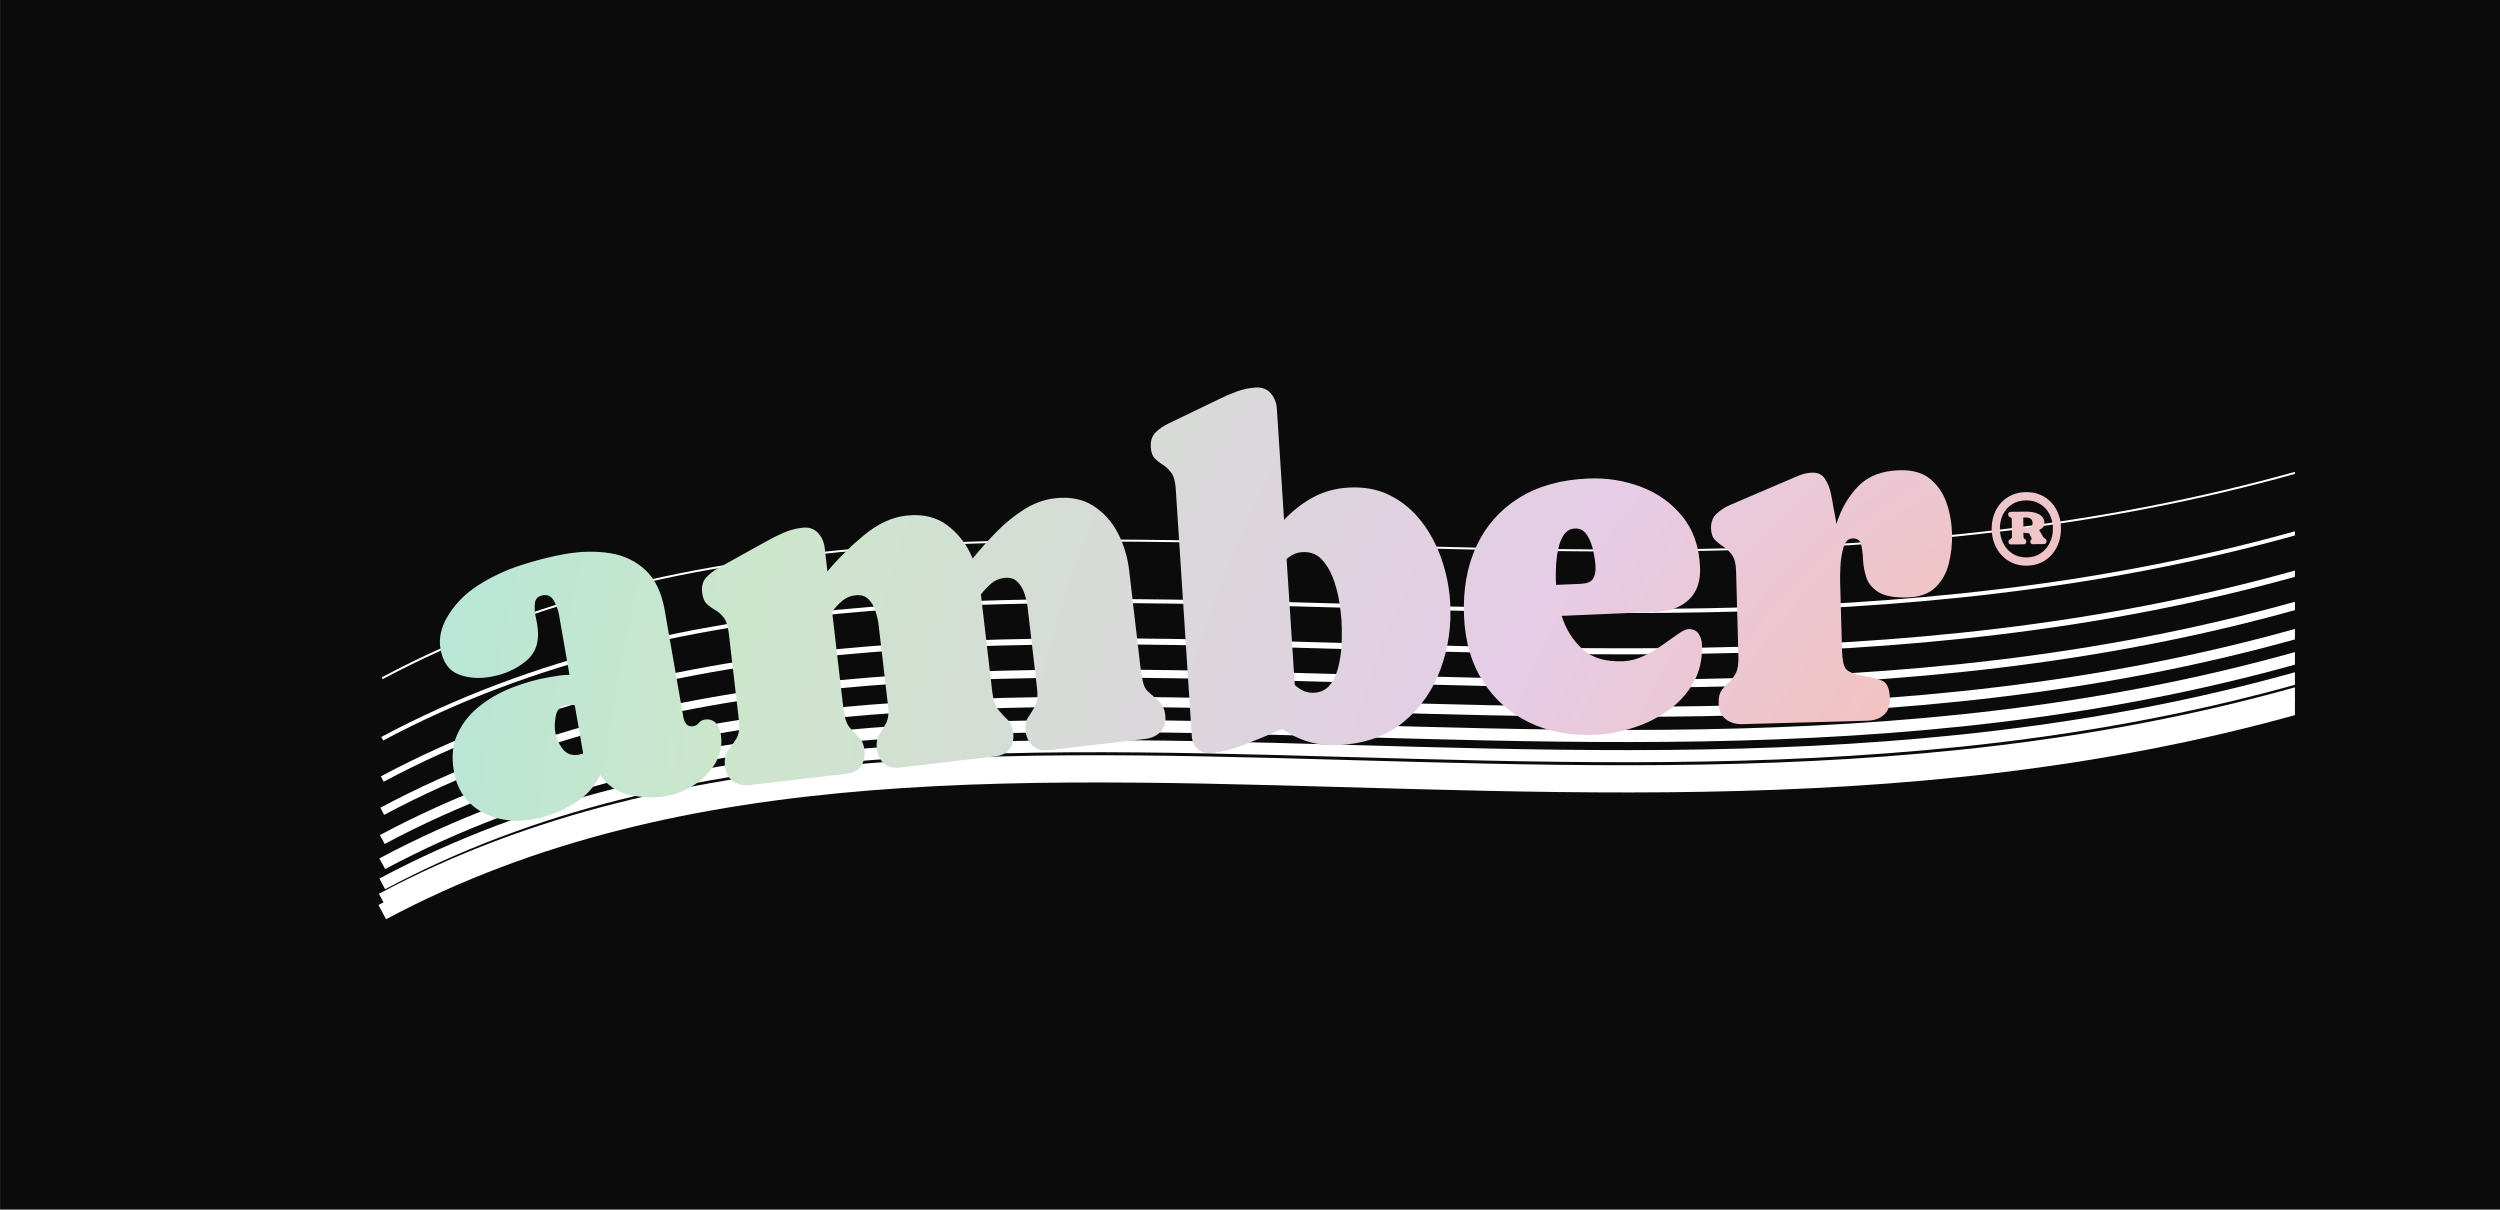
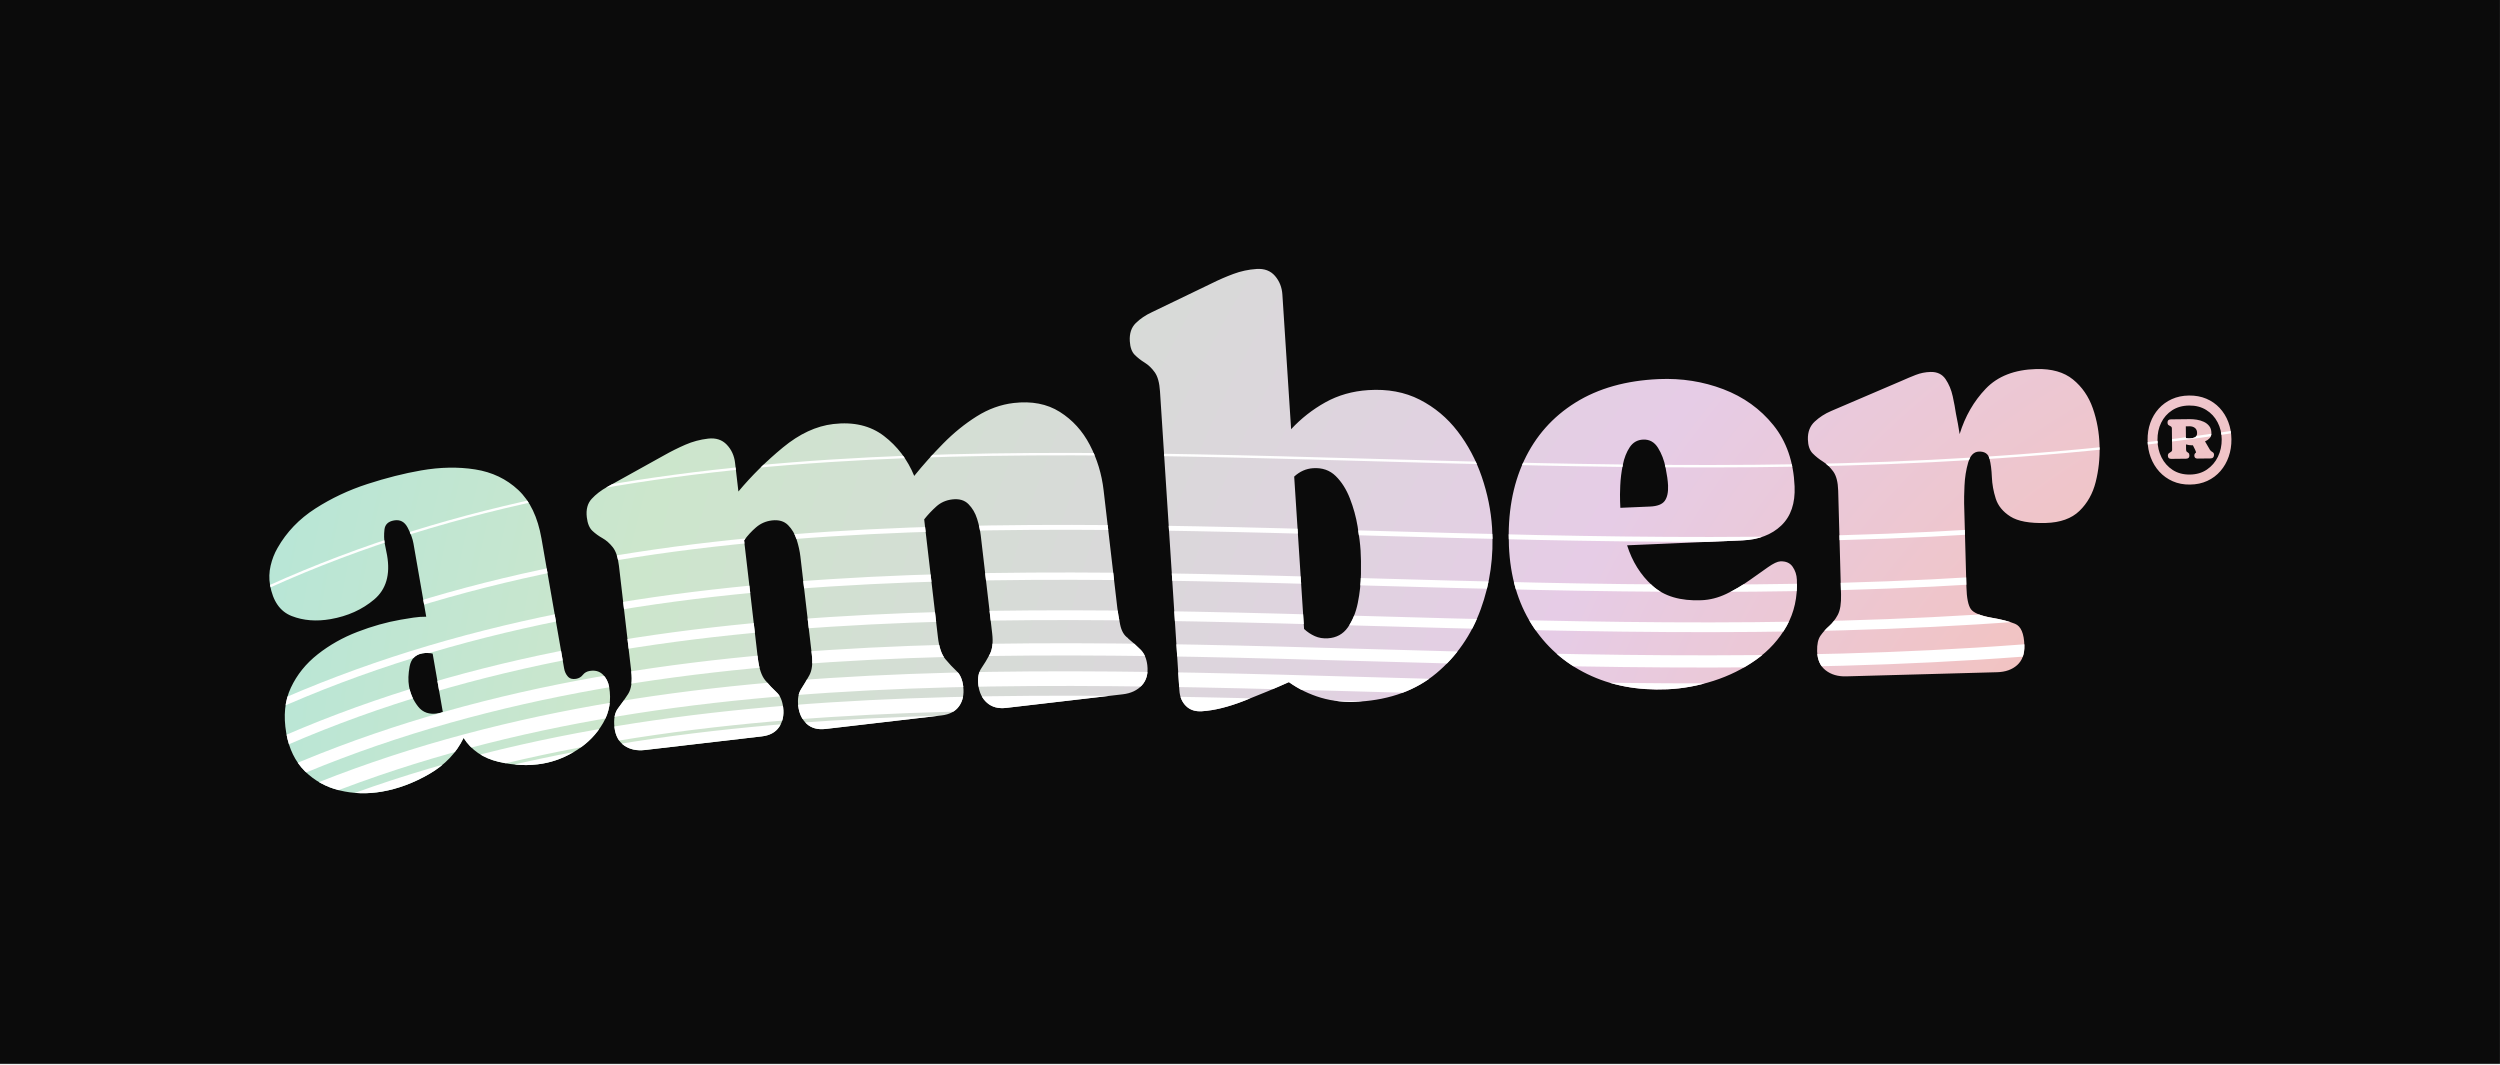
- <svg xmlns="http://www.w3.org/2000/svg" viewBox="-44.8 11.8 620 300" role="img" aria-label="canonical amber mark">
+ <svg xmlns="http://www.w3.org/2000/svg" viewBox="9.1 52.8 512.251 218.024" role="img" aria-label="canonical amber mark">
  <defs>
    <path id="pl0-a" d="M40 230Q40 322 83 383.5Q126 445 195.5 482.5Q265 520 346 536Q427 552 502 552Q524 552 547 551.5Q570 551 592 547V807Q592 832 581.5 865Q571 898 539 898Q508 898 500.5 872.5Q493 847 493 824Q493 814 493.5 803.5Q494 793 494 782Q494 679 423 637.5Q352 596 261 596Q185 596 129 630Q73 664 73 750Q73 784 86.5 816Q100 848 121 873Q182 947 274.5 986Q367 1025 469.5 1039.5Q572 1054 662 1054Q764 1054 849 1025Q934 996 985 928.5Q1036 861 1036 747V286Q1036 269 1044 256Q1052 243 1071 243Q1086 243 1096.5 252.5Q1107 262 1122 262Q1151 262 1165.5 242Q1180 222 1180 195Q1180 125 1137.5 74.5Q1095 24 1032 -2.5Q969 -29 905 -29Q830 -29 753.5 4Q677 37 648 107Q597 36 508.5 3.5Q420 -29 335 -29Q257 -29 189.5 0.5Q122 30 81 88Q40 146 40 230ZM491 318Q491 278 510 242.5Q529 207 575 207Q584 207 592 209V416Q575 423 557 423Q519 423 505 385.5Q491 348 491 318Z" />
    <path id="pl0-m" d="M502 1056Q543 1056 564.5 1027.5Q586 999 586 961V860Q664 934 758.5 995Q853 1056 943 1056Q1050 1056 1114 994Q1178 932 1203 843Q1256 895 1317 944Q1378 993 1444 1024.5Q1510 1056 1578 1056Q1673 1056 1734.5 1006.5Q1796 957 1825.5 879.5Q1855 802 1855 717V301Q1855 278 1858 243.5Q1861 209 1880 193V192Q1902 169 1919 147.5Q1936 126 1936 91Q1936 47 1909 23.5Q1882 0 1839 0H1428Q1387 0 1364 25.5Q1341 51 1341 91Q1341 128 1358.5 148Q1376 168 1393 192.5Q1410 217 1410 264V609Q1410 637 1404 668.5Q1398 700 1380 723Q1362 746 1326 746Q1293 746 1267.5 728Q1242 710 1220 688V273Q1220 220 1237 194Q1254 168 1271 148Q1288 128 1288 91Q1288 50 1265.5 25Q1243 0 1201 0H793Q751 0 729 25.5Q707 51 707 91Q707 128 724 148.5Q741 169 758 193Q775 217 775 264V609Q775 637 769 668.5Q763 700 745 723Q727 746 691 746Q659 746 633 728.5Q607 711 586 688V273Q586 219 603 193Q620 167 637 147.5Q654 128 654 91Q654 51 632 25.5Q610 0 568 0H157Q114 0 87 23.5Q60 47 60 91Q60 135 80.5 156Q101 177 121 201.5Q141 226 141 279V650Q141 695 127 717.5Q113 740 95 753Q77 766 63 782.5Q49 799 49 832Q49 873 73.5 894Q98 915 132 929L343 1016Q381 1032 420.5 1044Q460 1056 502 1056Z" />
    <path id="pl0-b" d="M561 1409V937Q617 990 686.5 1023Q756 1056 839 1056Q941 1056 1016.5 1011Q1092 966 1141.5 892Q1191 818 1215.5 728Q1240 638 1240 548Q1240 398 1182 266Q1124 134 1012.5 52.5Q901 -29 738 -29Q665 -29 605 -7Q545 15 496 55Q421 27 336 0Q251 -27 186 -27Q151 -27 131.5 -5Q112 17 112 51V1099Q112 1144 98 1166.5Q84 1189 65 1202.5Q46 1216 32 1232Q18 1248 18 1280Q18 1321 43 1342.5Q68 1364 102 1377L317 1464Q355 1480 395 1492Q435 1504 477 1504Q518 1504 539.5 1475.5Q561 1447 561 1409ZM629 796Q592 796 561 771V237Q577 220 597 209.5Q617 199 642 199Q687 199 714 232.5Q741 266 754.5 316Q768 366 772 416Q776 466 776 498Q776 533 771 583Q766 633 750.5 682Q735 731 706 763.5Q677 796 629 796Z" />
    <path id="pl0-e" d="M1047 661Q1047 572 994.5 526Q942 480 856 480H453Q476 394 535 335.5Q594 277 705 277Q749 277 792.5 295.5Q836 314 874.5 339Q913 364 942 382.5Q971 401 986 401Q1015 401 1028 380.5Q1041 360 1041 334Q1041 243 998.5 174.5Q956 106 886.5 61Q817 16 734.5 -6.5Q652 -29 572 -29Q415 -29 295 36Q175 101 107.5 218.5Q40 336 40 495Q40 665 105.5 791Q171 917 294 986.5Q417 1056 589 1056Q708 1056 812.5 1011Q917 966 982 878Q1047 790 1047 661ZM435 634Q435 623 435 612H539Q577 612 591 629.5Q605 647 605 683Q605 707 599 746Q593 785 575.5 816Q558 847 525 847Q495 847 477 822.5Q459 798 450 761.5Q441 725 438 690Q435 655 435 634Z" />
    <path id="pl0-r" d="M593 593V301Q593 243 606.5 223Q620 203 678 191Q729 181 759.5 167.5Q790 154 790 91Q790 46 763 23Q736 0 692 0H164Q121 0 93 23Q65 46 65 91Q65 127 78.5 145Q92 163 109.5 177.5Q127 192 140.5 215.5Q154 239 154 287V650Q154 695 138.5 717.5Q123 740 103.5 753Q84 766 68.5 782.5Q53 799 53 832Q53 871 78.5 893.5Q104 916 137 929L387 1028Q411 1038 436 1047Q461 1056 488 1056Q523 1056 540 1029.5Q557 1003 563.5 968.5Q570 934 573 908Q576 890 579 872Q582 854 584 836Q615 928 679.5 992Q744 1056 858 1056Q939 1056 985.5 1016Q1032 976 1052 913.5Q1072 851 1072 781Q1072 716 1055 655.5Q1038 595 995.5 556Q953 517 876 517Q792 517 753.5 543Q715 569 704 607Q693 645 692.5 683Q692 721 686 747Q680 773 650 773Q623 773 611 735.5Q599 698 596 655Q593 612 593 593Z" />
    <path id="pl0-registered" d="M797 -163Q630 -163 495 -101.5Q360 -40 263.5 68.5Q167 177 115.5 319Q64 461 64 622Q64 784 115.5 924Q167 1064 264 1169.5Q361 1275 496 1334.5Q631 1394 797 1394Q964 1394 1099 1335Q1234 1276 1330.5 1170Q1427 1064 1478.5 924Q1530 784 1530 622Q1530 460 1479 318Q1428 176 1332 67.5Q1236 -41 1100.5 -102Q965 -163 797 -163ZM797 12Q969 12 1095.5 96Q1222 180 1291 319Q1360 458 1360 622Q1360 787 1290.5 922.5Q1221 1058 1094.5 1138.5Q968 1219 797 1219Q625 1219 499 1139Q373 1059 305 924Q237 789 237 622Q237 456 304.5 317.5Q372 179 497.5 95.5Q623 12 797 12ZM1181 736Q1181 677 1148 642.5Q1115 608 1068 589L1151 443Q1165 418 1194 402.5Q1223 387 1223 353Q1223 325 1207.5 307.5Q1192 290 1163 290H934Q878 290 878 344Q878 366 892 383Q908 388 908 401Q908 411 890 451Q872 491 855 524Q848 523 840 523Q813 523 787 527.5Q761 532 735 540V451Q735 421 749 410.5Q763 400 777.5 389Q792 378 792 344Q792 290 733 290H476Q416 290 416 344Q416 376 435 389.5Q454 403 472.5 414Q491 425 491 451V820Q491 848 472.5 858Q454 868 435 880Q416 892 416 927Q416 981 476 981H804Q862 981 927.5 970Q993 959 1050.5 931.5Q1108 904 1144.5 856.5Q1181 809 1181 736ZM735 856V650Q752 646 769.5 645Q787 644 806 644Q854 644 892.5 662.5Q931 681 931 738Q931 797 893.5 826.5Q856 856 800 856Z" />
    <clipPath id="pl0-text">
      <use href="#pl0-a" transform="translate(67.76 216.69) rotate(-9.882) translate(0 0.00) scale(0.058594 -0.058594)" />
      <use href="#pl0-m" transform="translate(132.13 207.54) rotate(-6.650) translate(0 0.00) scale(0.058594 -0.058594)" />
      <use href="#pl0-b" transform="translate(244.40 197.66) rotate(-3.710) translate(0 0.00) scale(0.058594 -0.058594)" />
      <use href="#pl0-e" transform="translate(317.18 193.77) rotate(-2.453) translate(0 0.00) scale(0.058594 -0.058594)" />
      <use href="#pl0-r" transform="translate(377.77 191.65) rotate(-1.573) translate(0 0.00) scale(0.058594 -0.058594)" />
      <use href="#pl0-registered" transform="translate(448.92 190.28) rotate(-0.641) translate(0 -40.00) scale(0.011719 -0.011719)" />
    </clipPath>
-     <mask id="pl0-around">
-       <rect x="-44.784" y="11.768" width="620" height="300" fill="#fff" />
-       <g fill="#000">
-         <use href="#pl0-a" transform="translate(67.76 216.69) rotate(-9.882) translate(0 0.00) scale(0.058594 -0.058594)" />
-         <use href="#pl0-m" transform="translate(132.13 207.54) rotate(-6.650) translate(0 0.00) scale(0.058594 -0.058594)" />
-         <use href="#pl0-b" transform="translate(244.40 197.66) rotate(-3.710) translate(0 0.00) scale(0.058594 -0.058594)" />
-         <use href="#pl0-e" transform="translate(317.18 193.77) rotate(-2.453) translate(0 0.00) scale(0.058594 -0.058594)" />
-         <use href="#pl0-r" transform="translate(377.77 191.65) rotate(-1.573) translate(0 0.00) scale(0.058594 -0.058594)" />
-         <use href="#pl0-registered" transform="translate(448.92 190.28) rotate(-0.641) translate(0 -40.00) scale(0.011719 -0.011719)" />
-       </g>
-     </mask>
  </defs>
-   <clipPath id="crop10">
-     <rect x="30.09" y="11.768" width="494.251" height="300" />
-   </clipPath>
  <radialGradient id="ink0" gradientUnits="userSpaceOnUse" cx="500" cy="250" r="560">
    <stop offset="0" stop-color="#ffb999" />
    <stop offset="0.33" stop-color="#e6cce6" />
    <stop offset="0.66" stop-color="#cce6cc" />
    <stop offset="1" stop-color="#99e6e6" />
  </radialGradient>
-   <rect x="-44.784" y="11.768" width="620" height="300" fill="#0B0B0B" />
-   <g clip-path="url(#crop10)">
+   <rect x="9.09" y="52.755" width="512.251" height="218.024" fill="#0B0B0B" />
+   <g clip-path="url(#pl0-text)">
+     <rect x="9.09" y="52.755" width="512.251" height="218.024" fill="url(#ink0)" />
+   </g>
+   <g clip-path="url(#pl0-text)">
    <path d="M50,180 C200,100 400,200 600,100 S850,160 950,130" fill="none" stroke="#FFFFFF" stroke-width="0.5" />
    <path d="M50,195 C200,115 400,215 600,115 S850,175 950,145" fill="none" stroke="#FFFFFF" stroke-width="1" />
    <path d="M50,205 C200,125 400,225 600,125 S850,185 950,155" fill="none" stroke="#FFFFFF" stroke-width="1.5" />
    <path d="M50,213 C200,133 400,233 600,133 S850,193 950,163" fill="none" stroke="#FFFFFF" stroke-width="2" />
    <path d="M50,220 C200,140 400,240 600,140 S850,200 950,170" fill="none" stroke="#FFFFFF" stroke-width="2.5" />
    <path d="M50,226 C200,146 400,246 600,146 S850,206 950,176" fill="none" stroke="#FFFFFF" stroke-width="3" />
    <path d="M50,231 C200,151 400,251 600,151 S850,211 950,181" fill="none" stroke="#FFFFFF" stroke-width="3" />
    <path d="M50,235 C200,155 400,255 600,155 S850,215 950,185" fill="none" stroke="#FFFFFF" stroke-width="3.5" />
    <path d="M50,238 C200,158 400,258 600,158 S850,218 950,188" fill="none" stroke="#FFFFFF" stroke-width="4" />
  </g>
-   <g clip-path="url(#pl0-text)">
-     <rect x="-44.784" y="11.768" width="620" height="300" fill="url(#ink0)" />
-   </g>
</svg>
